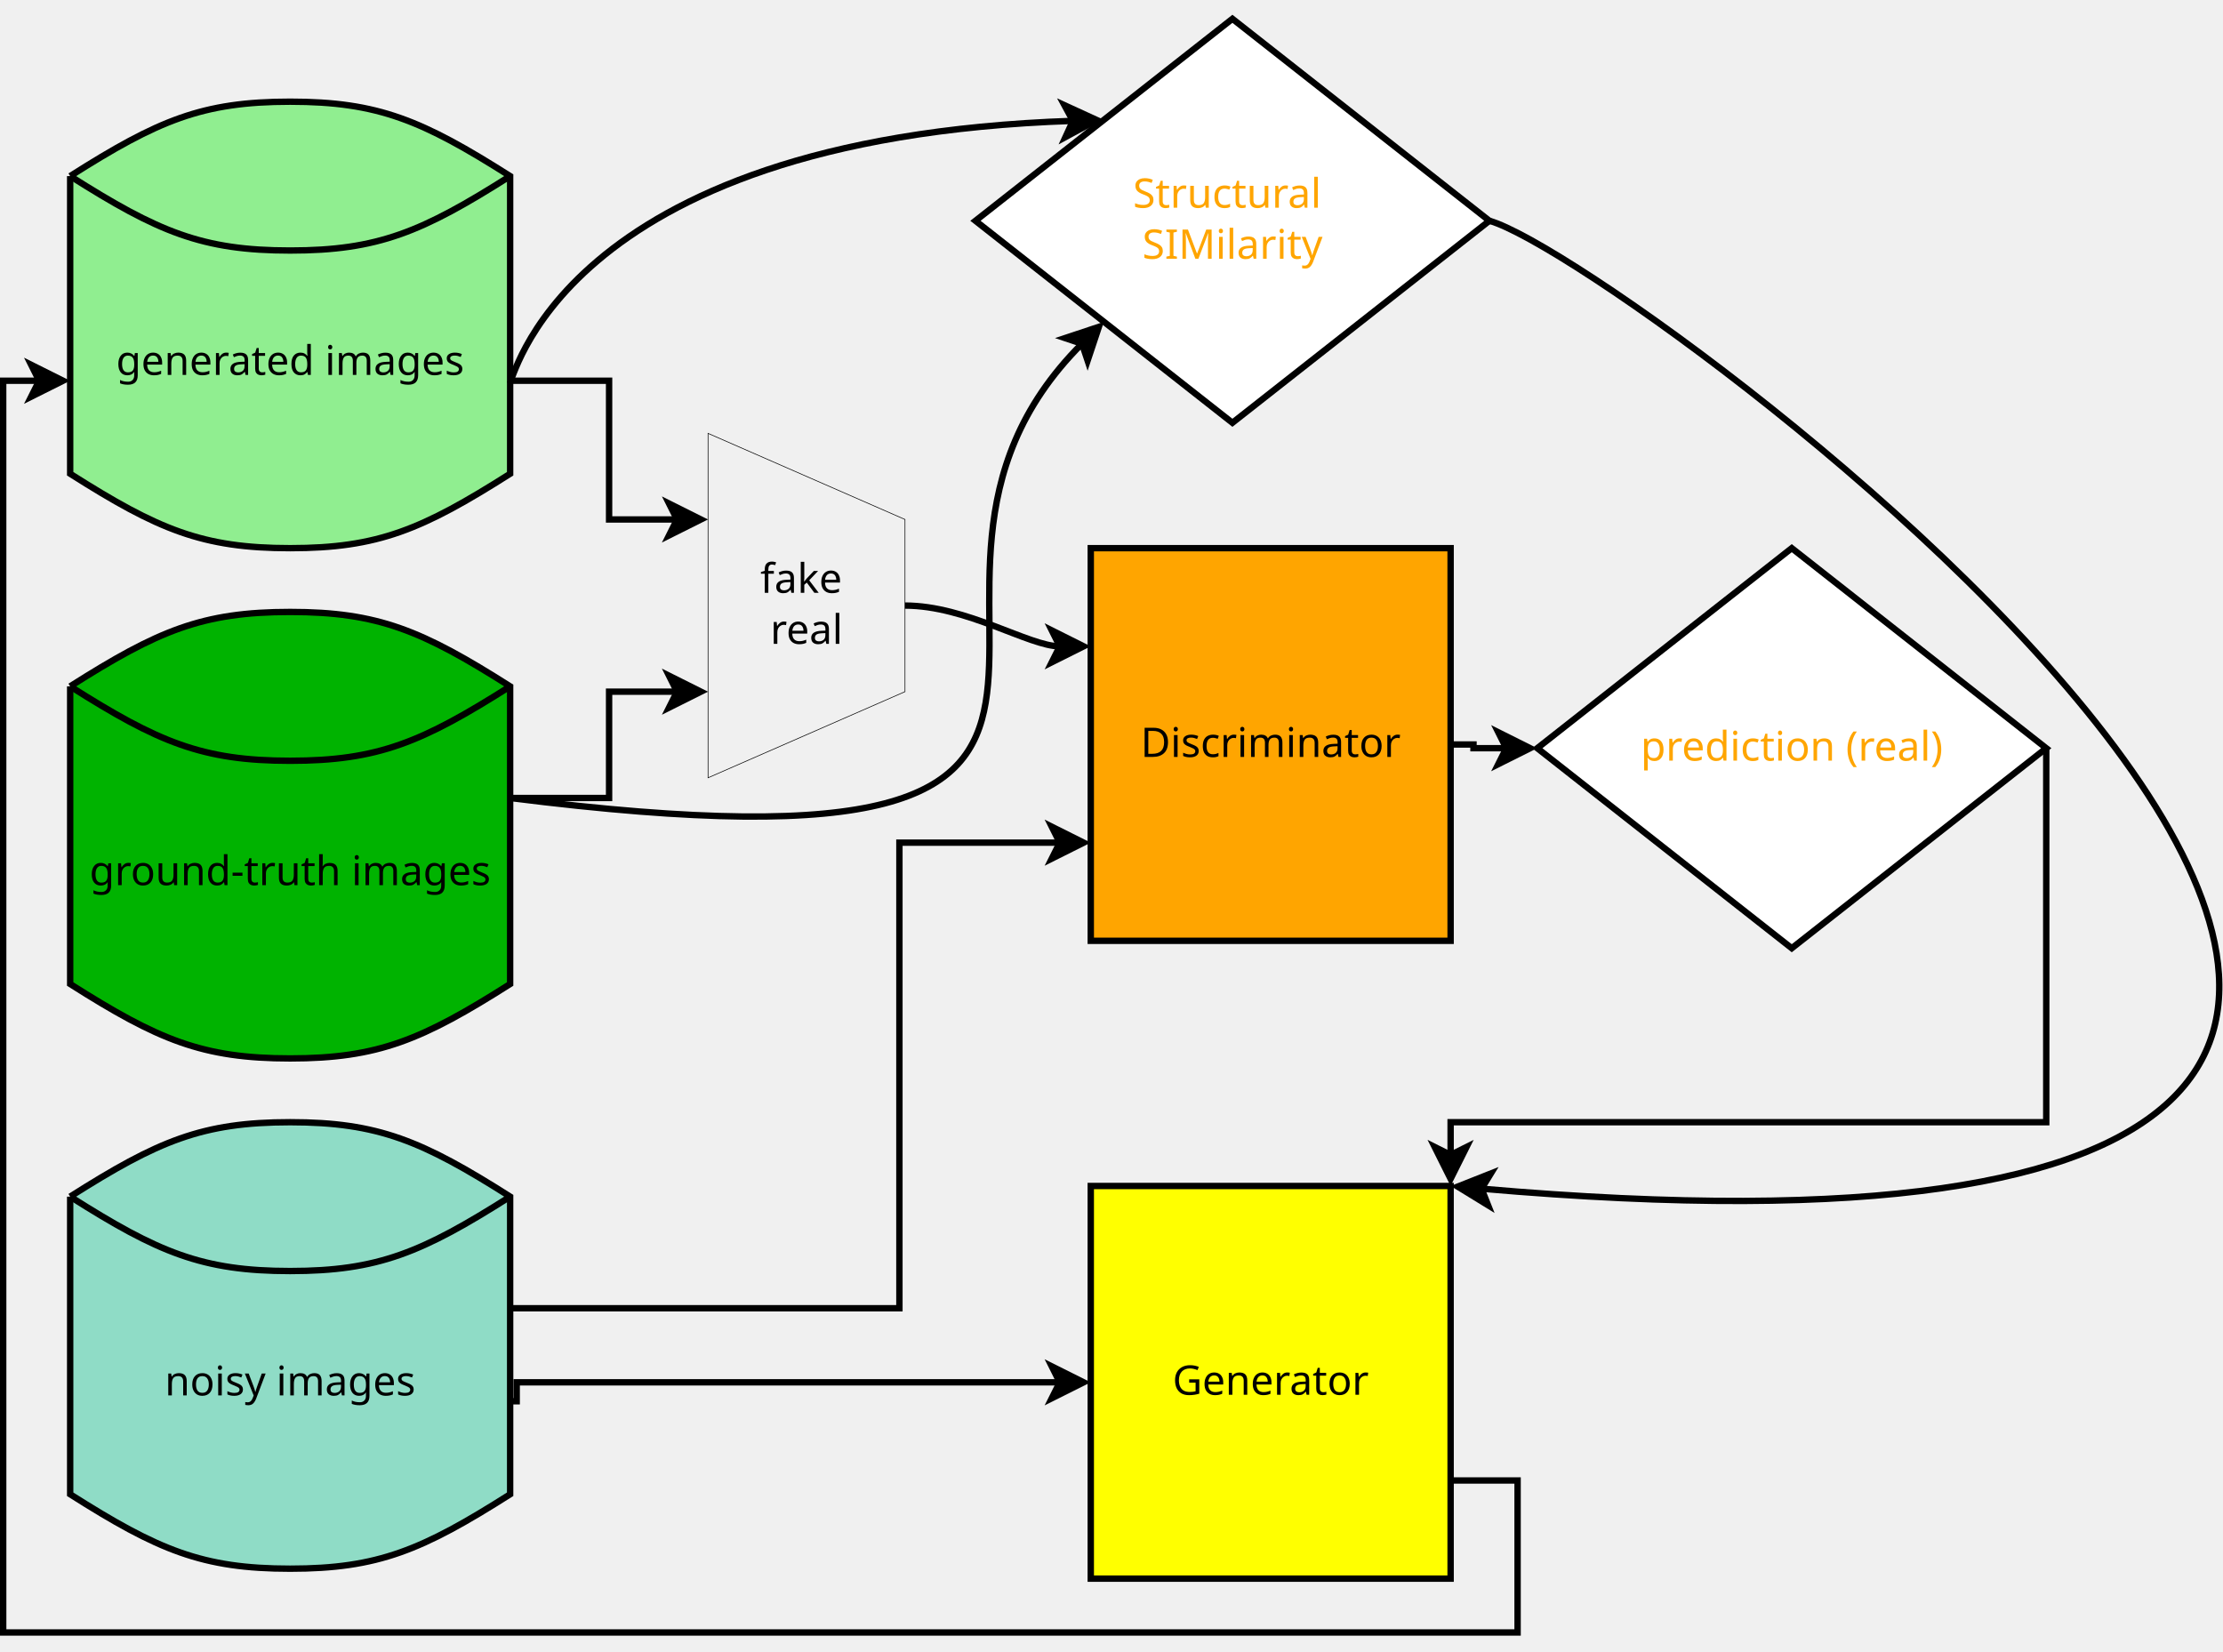
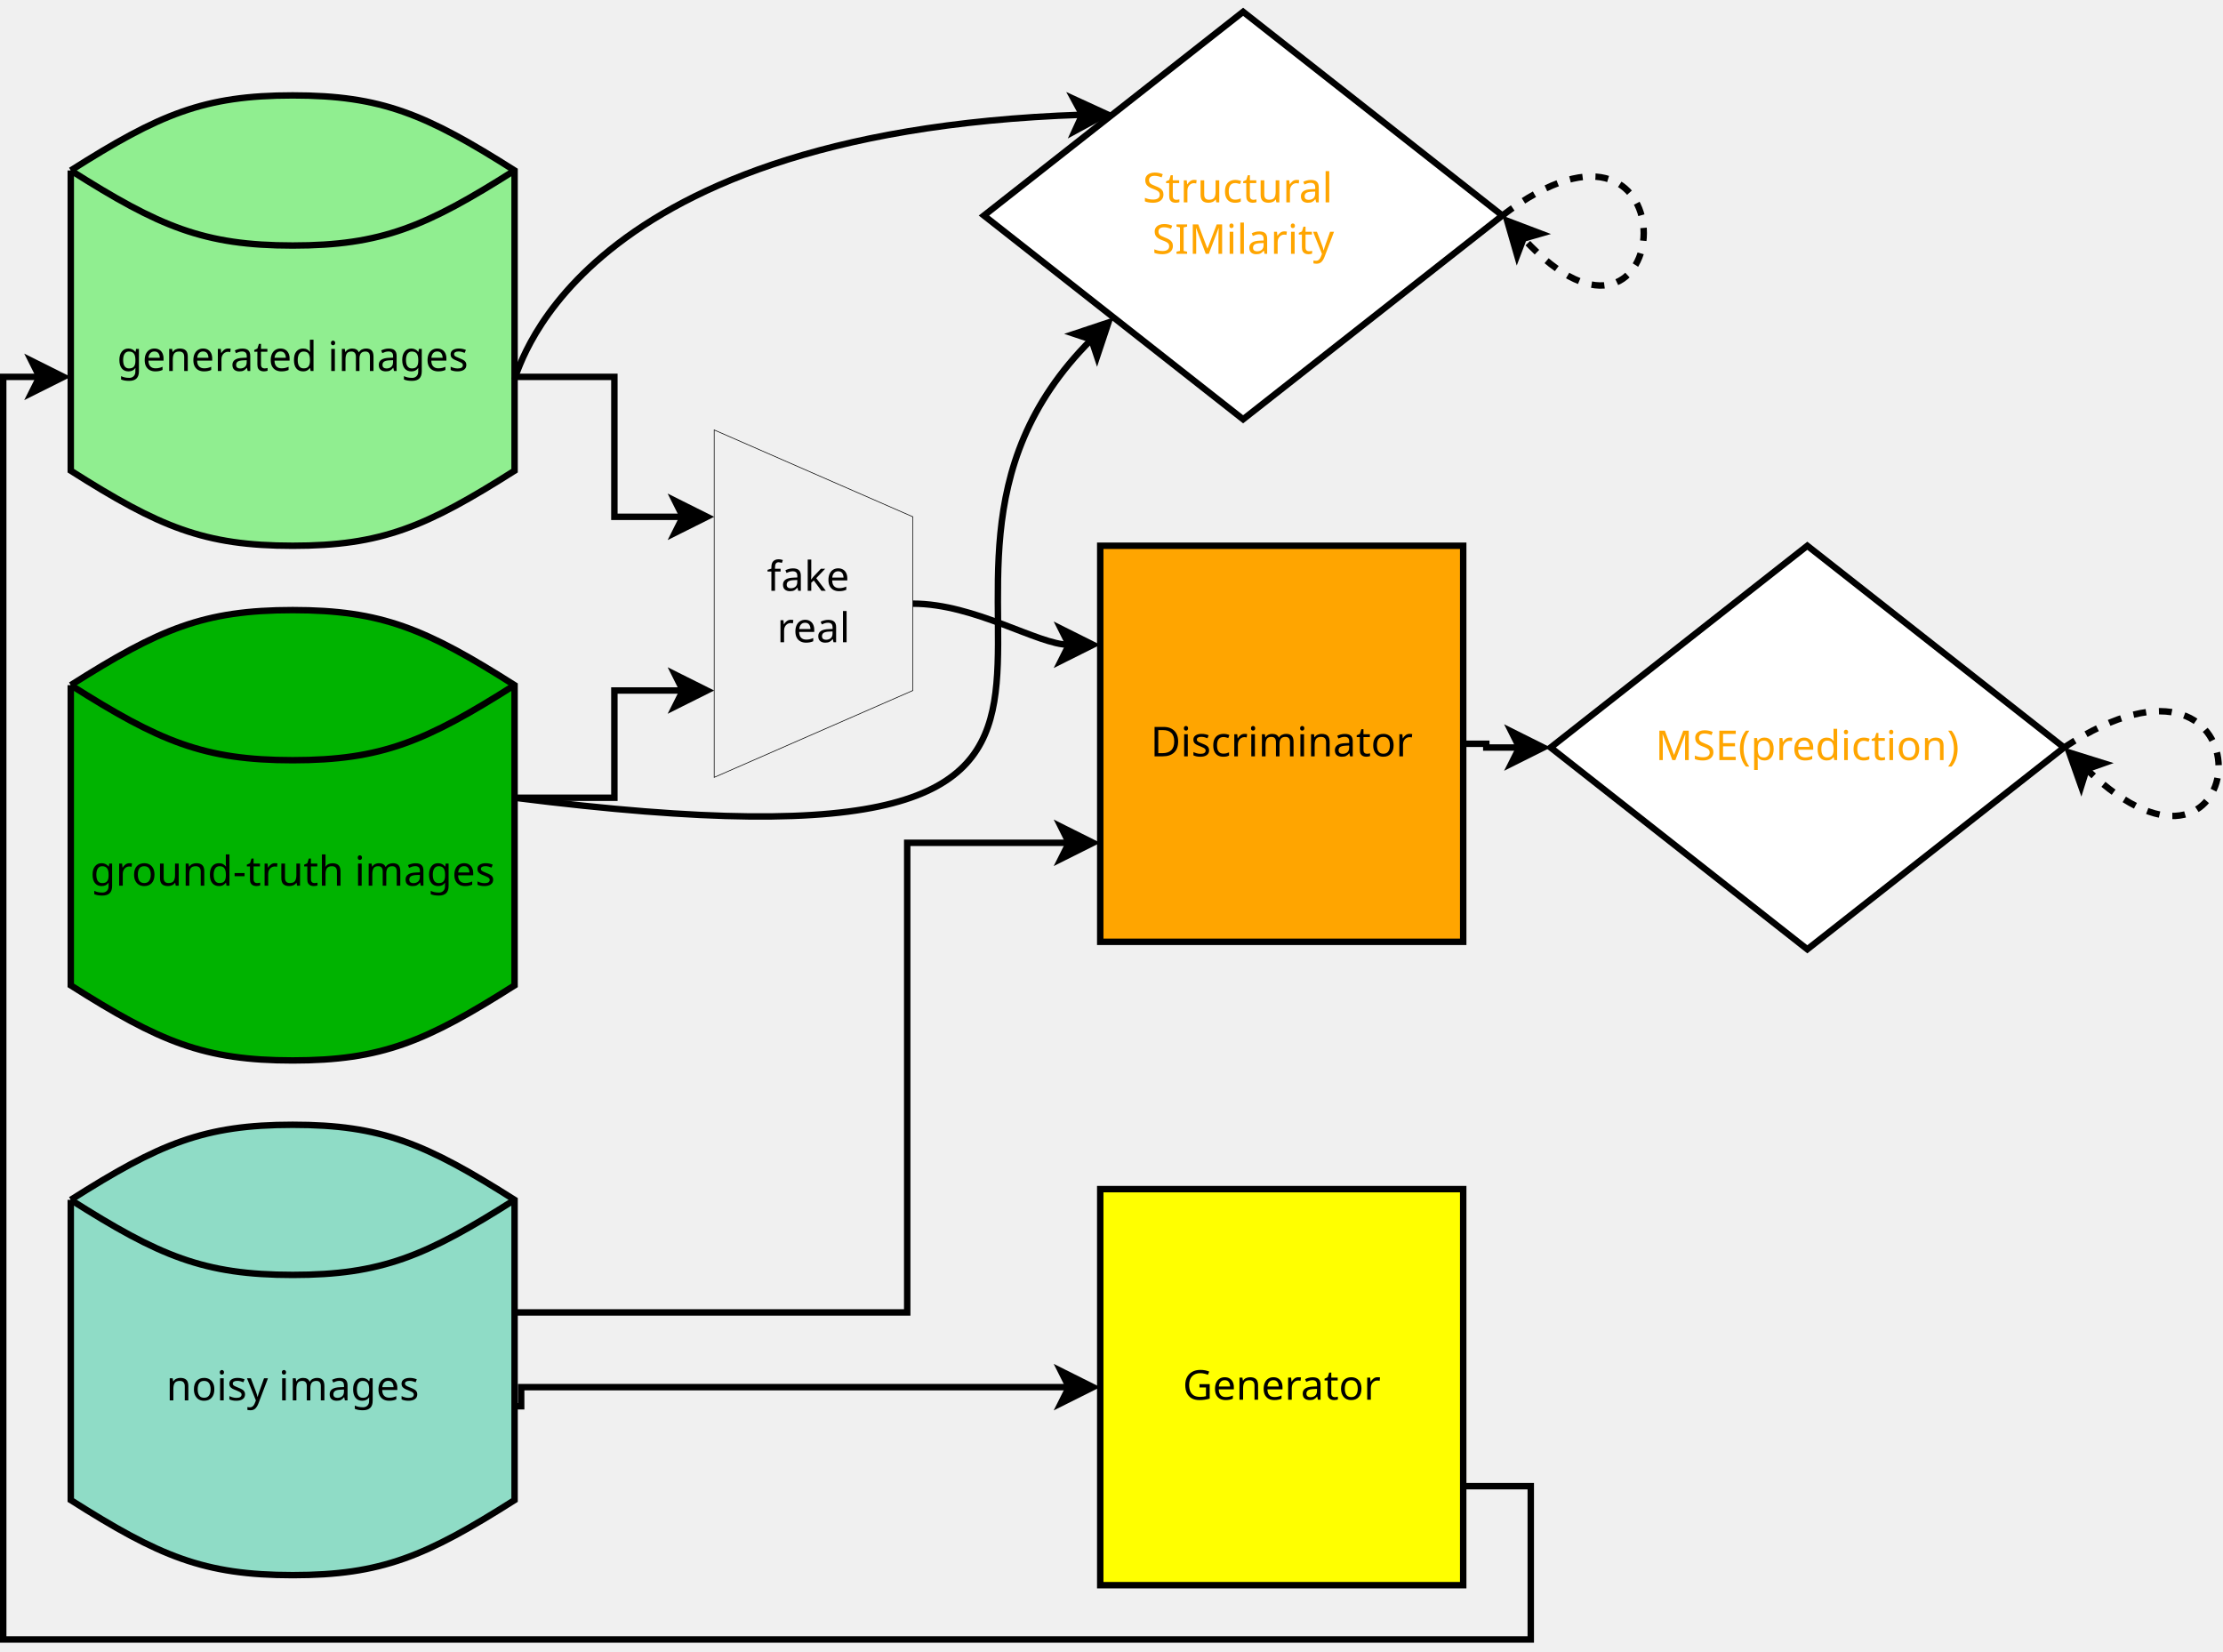
- <svg xmlns="http://www.w3.org/2000/svg" width="35cm" height="26cm" viewBox="18 -27 697 508">
+ <svg xmlns="http://www.w3.org/2000/svg" width="35cm" height="26cm" viewBox="18 -27 691 508">
  <g>
    <polygon style="fill: none; fill-opacity:0; stroke-width: 0.2; stroke: #000000" points="240,104 301.75,131 301.75,185 240,212 " />
    <text font-size="12.8" style="fill: #000000;text-anchor:middle;font-family:sans-serif;font-style:normal;font-weight:normal" x="270.875" y="154">
      <tspan x="270.875" y="154">fake</tspan>
      <tspan x="270.875" y="170">real</tspan>
    </text>
  </g>
  <g>
    <rect style="fill: #ffa500" x="360" y="140" width="112.825" height="123.122" />
    <rect style="fill: none; fill-opacity:0; stroke-width: 2; stroke: #000000" x="360" y="140" width="112.825" height="123.122" />
    <text font-size="12.8" style="fill: #000000;text-anchor:middle;font-family:sans-serif;font-style:normal;font-weight:normal" x="416.413" y="205.461">
      <tspan x="416.413" y="205.461">Discriminator</tspan>
    </text>
  </g>
  <g>
    <polygon style="fill: #ffffff" points="579.79,140 659.581,202.723 579.79,265.445 500,202.723 " />
    <polygon style="fill: none; fill-opacity:0; stroke-width: 2; stroke: #000000" points="579.79,140 659.581,202.723 579.79,265.445 500,202.723 " />
    <text font-size="12.8" style="fill: #ffa500;text-anchor:middle;font-family:sans-serif;font-style:normal;font-weight:normal" x="579.79" y="206.623">
-       <tspan x="579.79" y="206.623">prediction (real)</tspan>
+       <tspan x="579.79" y="206.623">MSE(prediction)</tspan>
    </text>
  </g>
  <g>
    <path style="fill: #00b300" d="M 40 183.333 C 67.59,165.833 81.385,160 108.975,160 C 136.565,160 150.36,165.833 177.95,183.333 L 177.95,276.667 C 150.36,294.167 136.565,300 108.975,300 C 81.385,300 67.59,294.167 40,276.667 L 40,183.333z" />
    <path style="fill: none; fill-opacity:0; stroke-width: 2; stroke: #000000" d="M 40 183.333 C 67.59,165.833 81.385,160 108.975,160 C 136.565,160 150.36,165.833 177.95,183.333 L 177.95,276.667 C 150.36,294.167 136.565,300 108.975,300 C 81.385,300 67.59,294.167 40,276.667 L 40,183.333" />
    <path style="fill: none; fill-opacity:0; stroke-width: 2; stroke: #000000" d="M 40 183.333 C 67.59,200.833 81.385,206.667 108.975,206.667 C 136.565,206.667 150.36,200.833 177.95,183.333" />
    <text font-size="12.8" style="fill: #000000;text-anchor:middle;font-family:sans-serif;font-style:normal;font-weight:normal" x="108.975" y="245.667">
      <tspan x="108.975" y="245.667">ground-truth images</tspan>
    </text>
  </g>
  <g>
    <path style="fill: #90ee90" d="M 40 23.333 C 67.59,5.833 81.385,0 108.975,0 C 136.565,0 150.36,5.833 177.95,23.333 L 177.95,116.667 C 150.36,134.167 136.565,140 108.975,140 C 81.385,140 67.59,134.167 40,116.667 L 40,23.333z" />
    <path style="fill: none; fill-opacity:0; stroke-width: 2; stroke: #000000" d="M 40 23.333 C 67.59,5.833 81.385,0 108.975,0 C 136.565,0 150.36,5.833 177.95,23.333 L 177.95,116.667 C 150.36,134.167 136.565,140 108.975,140 C 81.385,140 67.59,134.167 40,116.667 L 40,23.333" />
    <path style="fill: none; fill-opacity:0; stroke-width: 2; stroke: #000000" d="M 40 23.333 C 67.59,40.833 81.385,46.667 108.975,46.667 C 136.565,46.667 150.36,40.833 177.95,23.333" />
    <text font-size="12.8" style="fill: #000000;text-anchor:middle;font-family:sans-serif;font-style:normal;font-weight:normal" x="108.975" y="85.667">
      <tspan x="108.975" y="85.667">generated images</tspan>
    </text>
  </g>
  <g>
    <path style="fill: #8fdcc6" d="M 40 343.333 C 67.59,325.833 81.385,320 108.975,320 C 136.565,320 150.36,325.833 177.95,343.333 L 177.95,436.667 C 150.36,454.167 136.565,460 108.975,460 C 81.385,460 67.59,454.167 40,436.667 L 40,343.333z" />
    <path style="fill: none; fill-opacity:0; stroke-width: 2; stroke: #000000" d="M 40 343.333 C 67.59,325.833 81.385,320 108.975,320 C 136.565,320 150.36,325.833 177.95,343.333 L 177.95,436.667 C 150.36,454.167 136.565,460 108.975,460 C 81.385,460 67.59,454.167 40,436.667 L 40,343.333" />
    <path style="fill: none; fill-opacity:0; stroke-width: 2; stroke: #000000" d="M 40 343.333 C 67.59,360.833 81.385,366.667 108.975,366.667 C 136.565,366.667 150.36,360.833 177.95,343.333" />
    <text font-size="12.8" style="fill: #000000;text-anchor:middle;font-family:sans-serif;font-style:normal;font-weight:normal" x="108.975" y="405.667">
      <tspan x="108.975" y="405.667">noisy images</tspan>
    </text>
  </g>
  <g>
    <rect style="fill: #ffff00" x="360" y="340" width="112.825" height="123.122" />
    <rect style="fill: none; fill-opacity:0; stroke-width: 2; stroke: #000000" x="360" y="340" width="112.825" height="123.122" />
    <text font-size="12.8" style="fill: #000000;text-anchor:middle;font-family:sans-serif;font-style:normal;font-weight:normal" x="416.413" y="405.461">
      <tspan x="416.413" y="405.461">Generator</tspan>
    </text>
  </g>
  <g>
    <polyline style="fill: none; fill-opacity:0; stroke-width: 2; stroke: #000000" points="177.95,87.5 208.975,87.5 208.975,131 230.264,131 " />
    <polygon style="fill: #000000" points="237.764,131 227.764,136 230.264,131 227.764,126 " />
    <polygon style="fill: none; fill-opacity:0; stroke-width: 2; stroke: #000000" points="237.764,131 227.764,136 230.264,131 227.764,126 " />
  </g>
  <g>
    <polyline style="fill: none; fill-opacity:0; stroke-width: 2; stroke: #000000" points="177.95,218.333 208.975,218.333 208.975,185 230.264,185 " />
    <polygon style="fill: #000000" points="237.764,185 227.764,190 230.264,185 227.764,180 " />
    <polygon style="fill: none; fill-opacity:0; stroke-width: 2; stroke: #000000" points="237.764,185 227.764,190 230.264,185 227.764,180 " />
  </g>
  <g>
    <polyline style="fill: none; fill-opacity:0; stroke-width: 2; stroke: #000000" points="177.95,378.334 300,378.334 300,232.342 350.264,232.342 " />
    <polygon style="fill: #000000" points="357.764,232.342 347.764,237.342 350.264,232.342 347.764,227.342 " />
    <polygon style="fill: none; fill-opacity:0; stroke-width: 2; stroke: #000000" points="357.764,232.342 347.764,237.342 350.264,232.342 347.764,227.342 " />
  </g>
  <g>
    <polyline style="fill: none; fill-opacity:0; stroke-width: 2; stroke: #000000" points="177.95,407.5 180,407.5 180,401.56 350.264,401.56 " />
    <polygon style="fill: #000000" points="357.764,401.56 347.764,406.56 350.264,401.56 347.764,396.56 " />
    <polygon style="fill: none; fill-opacity:0; stroke-width: 2; stroke: #000000" points="357.764,401.56 347.764,406.56 350.264,401.56 347.764,396.56 " />
  </g>
  <g>
    <polyline style="fill: none; fill-opacity:0; stroke-width: 2; stroke: #000000" points="472.826,432.342 493.826,432.342 493.826,480 19,480 19,87.5 30.264,87.5 " />
    <polygon style="fill: #000000" points="37.764,87.5 27.764,92.5 30.264,87.5 27.764,82.5 " />
    <polygon style="fill: none; fill-opacity:0; stroke-width: 2; stroke: #000000" points="37.764,87.5 27.764,92.5 30.264,87.5 27.764,82.5 " />
  </g>
  <g>
-     <polyline style="fill: none; fill-opacity:0; stroke-width: 2; stroke: #000000" points="472.826,201.56 480,201.56 480,202.722 490.264,202.722 " />
-     <polygon style="fill: #000000" points="497.764,202.722 487.764,207.722 490.264,202.722 487.764,197.722 " />
-     <polygon style="fill: none; fill-opacity:0; stroke-width: 2; stroke: #000000" points="497.764,202.722 487.764,207.722 490.264,202.722 487.764,197.722 " />
-   </g>
-   <g>
-     <polyline style="fill: none; fill-opacity:0; stroke-width: 2; stroke: #000000" points="659.58,202.722 659.58,320 472.826,320 472.826,330.264 " />
-     <polygon style="fill: #000000" points="472.826,337.764 467.826,327.764 472.826,330.264 477.826,327.764 " />
-     <polygon style="fill: none; fill-opacity:0; stroke-width: 2; stroke: #000000" points="472.826,337.764 467.826,327.764 472.826,330.264 477.826,327.764 " />
+     <polyline style="fill: none; fill-opacity:0; stroke-width: 2; stroke: #000000" points="472.826,201.56 480,201.56 480,202.723 490.264,202.723 " />
+     <polygon style="fill: #000000" points="497.764,202.723 487.764,207.723 490.264,202.723 487.764,197.723 " />
+     <polygon style="fill: none; fill-opacity:0; stroke-width: 2; stroke: #000000" points="497.764,202.723 487.764,207.723 490.264,202.723 487.764,197.723 " />
  </g>
  <g>
    <path style="fill: none; fill-opacity:0; stroke-width: 2; stroke: #000000" d="M 301.75 158 C 321.088,158 340.66,170.78 350.264,170.78" />
    <polygon style="fill: #000000" points="357.764,170.78 347.764,175.78 350.264,170.78 347.764,165.78 " />
    <polygon style="fill: none; fill-opacity:0; stroke-width: 2; stroke: #000000" points="357.764,170.78 347.764,175.78 350.264,170.78 347.764,165.78 " />
  </g>
  <g>
-     <polygon style="fill: #ffffff" points="404.414,-25.987 484.983,37.348 404.414,100.683 323.844,37.348 " />
-     <polygon style="fill: none; fill-opacity:0; stroke-width: 2; stroke: #000000" points="404.414,-25.987 484.983,37.348 404.414,100.683 323.844,37.348 " />
-     <text font-size="12.8" style="fill: #ffa500;text-anchor:middle;font-family:sans-serif;font-style:normal;font-weight:normal" x="404.414" y="33.248">
-       <tspan x="404.414" y="33.248">Structural</tspan>
-       <tspan x="404.414" y="49.248">SIMilarity</tspan>
+     <polygon style="fill: #ffffff" points="404.413,-25.987 484.982,37.348 404.413,100.683 323.844,37.348 " />
+     <polygon style="fill: none; fill-opacity:0; stroke-width: 2; stroke: #000000" points="404.413,-25.987 484.982,37.348 404.413,100.683 323.844,37.348 " />
+     <text font-size="12.8" style="fill: #ffa500;text-anchor:middle;font-family:sans-serif;font-style:normal;font-weight:normal" x="404.413" y="33.248">
+       <tspan x="404.413" y="33.248">Structural</tspan>
+       <tspan x="404.413" y="49.248">SIMilarity</tspan>
    </text>
  </g>
  <g>
-     <path style="fill: none; fill-opacity:0; stroke-width: 2; stroke: #000000" d="M 177.95 87.5 C 178.778,90.286 191.47,11.493 354.398,6.008" />
-     <polygon style="fill: #000000" points="361.894,5.756 352.068,11.089 354.398,6.008 351.732,1.095 " />
-     <polygon style="fill: none; fill-opacity:0; stroke-width: 2; stroke: #000000" points="361.894,5.756 352.068,11.089 354.398,6.008 351.732,1.095 " />
+     <path style="fill: none; fill-opacity:0; stroke-width: 2; stroke: #000000" d="M 177.95 87.5 C 178.778,90.286 191.47,11.493 354.399,6.008" />
+     <polygon style="fill: #000000" points="361.895,5.756 352.069,11.089 354.399,6.008 351.733,1.095 " />
+     <polygon style="fill: none; fill-opacity:0; stroke-width: 2; stroke: #000000" points="361.895,5.756 352.069,11.089 354.399,6.008 351.733,1.095 " />
  </g>
  <g>
-     <path style="fill: none; fill-opacity:0; stroke-width: 2; stroke: #000000" d="M 177.95 218.333 C 416.619,248.45 277.093,155.999 357.242,75.898" />
-     <polygon style="fill: #000000" points="362.547,70.596 359.009,81.201 357.242,75.898 351.94,74.128 " />
-     <polygon style="fill: none; fill-opacity:0; stroke-width: 2; stroke: #000000" points="362.547,70.596 359.009,81.201 357.242,75.898 351.94,74.128 " />
+     <path style="fill: none; fill-opacity:0; stroke-width: 2; stroke: #000000" d="M 177.95 218.334 C 416.62,248.45 277.092,155.999 357.243,75.898" />
+     <polygon style="fill: #000000" points="362.548,70.596 359.009,81.201 357.243,75.898 351.941,74.128 " />
+     <polygon style="fill: none; fill-opacity:0; stroke-width: 2; stroke: #000000" points="362.548,70.596 359.009,81.201 357.243,75.898 351.941,74.128 " />
  </g>
  <g>
-     <path style="fill: none; fill-opacity:0; stroke-width: 2; stroke: #000000" d="M 484.983 37.348 C 530.372,49.853 977.923,384.02 482.524,340.845" />
-     <polygon style="fill: #000000" points="475.053,340.194 485.449,336.081 482.524,340.845 484.581,346.043 " />
-     <polygon style="fill: none; fill-opacity:0; stroke-width: 2; stroke: #000000" points="475.053,340.194 485.449,336.081 482.524,340.845 484.581,346.043 " />
+     <path style="fill: none; fill-opacity:0; stroke-width: 2; stroke-dasharray: 4; stroke: #000000" d="M 484.982 37.348 C 546,-9 539,96 491.578,44.51" />
+     <polygon style="fill: #000000" points="486.497,38.993 496.949,42.961 491.578,44.51 489.594,49.736 " />
+     <polygon style="fill: none; fill-opacity:0; stroke-width: 2; stroke: #000000" points="486.497,38.993 496.949,42.961 491.578,44.51 489.594,49.736 " />
+   </g>
+   <g>
+     <path style="fill: none; fill-opacity:0; stroke-width: 2; stroke-dasharray: 4; stroke: #000000" d="M 659.581 202.723 C 726,159 719,260 666.59,209.48" />
+     <polygon style="fill: #000000" points="661.191,204.274 671.86,207.615 666.59,209.48 664.92,214.814 " />
+     <polygon style="fill: none; fill-opacity:0; stroke-width: 2; stroke: #000000" points="661.191,204.274 671.86,207.615 666.59,209.48 664.92,214.814 " />
  </g>
</svg>
